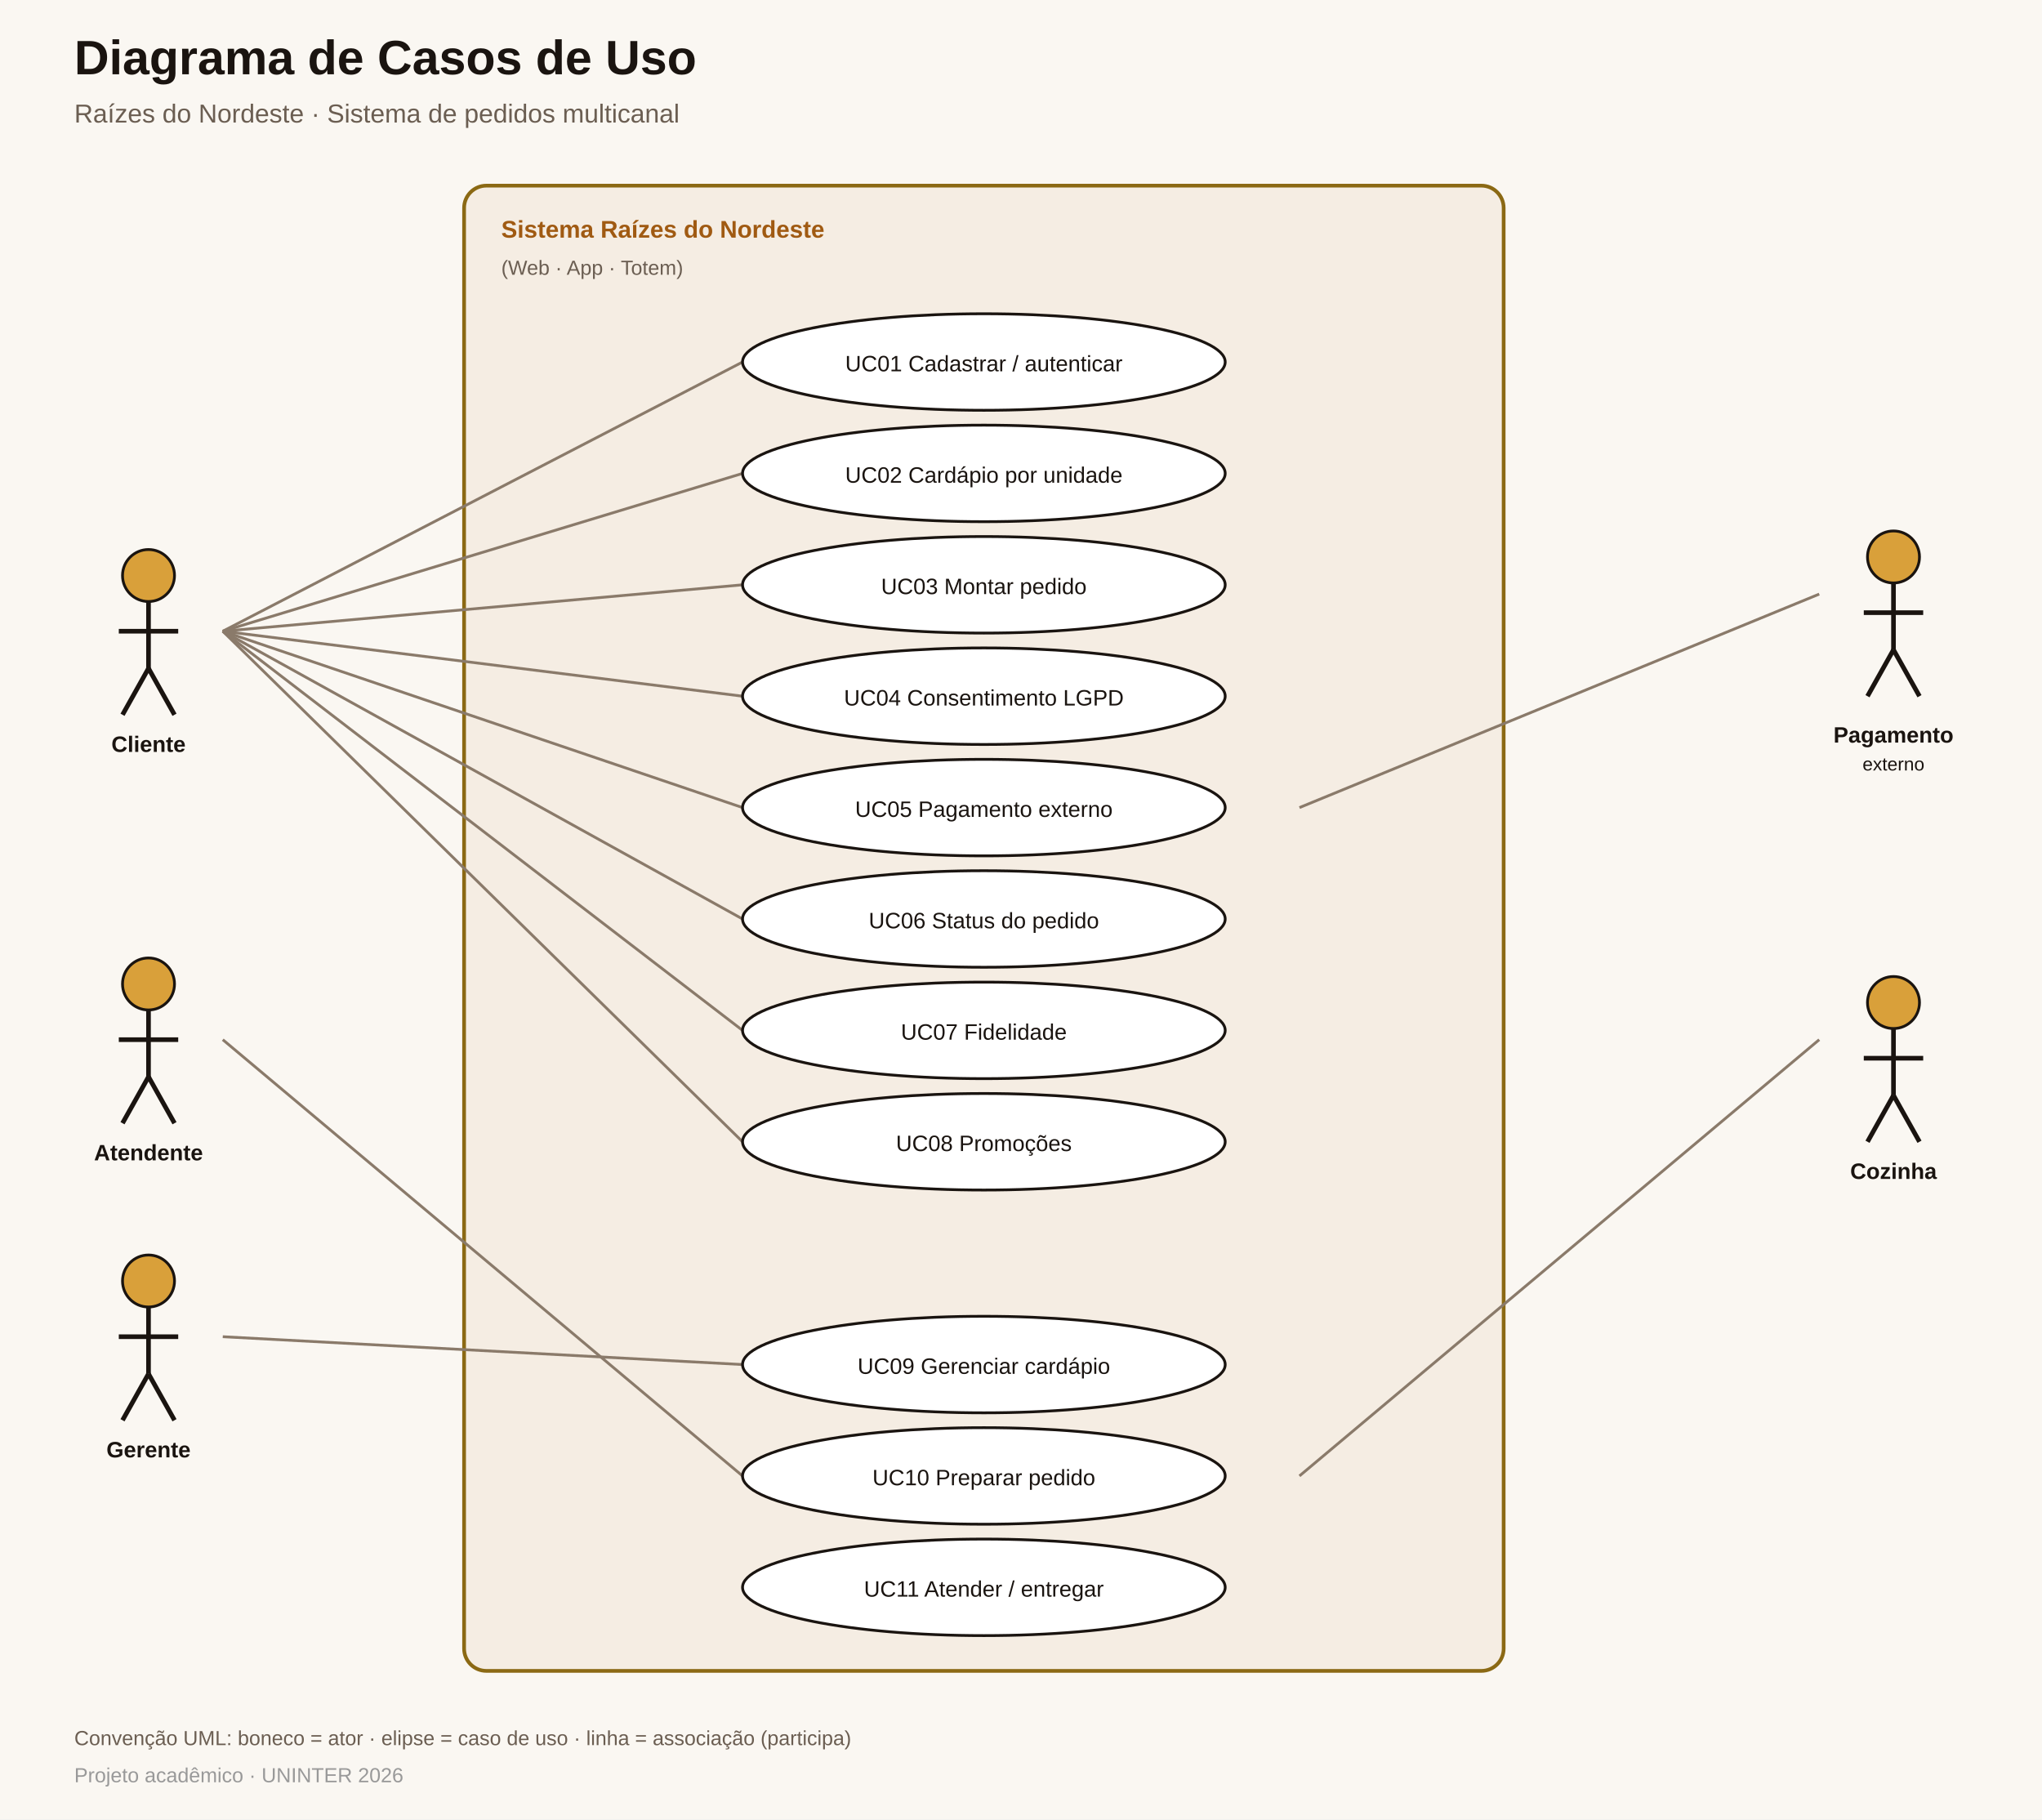
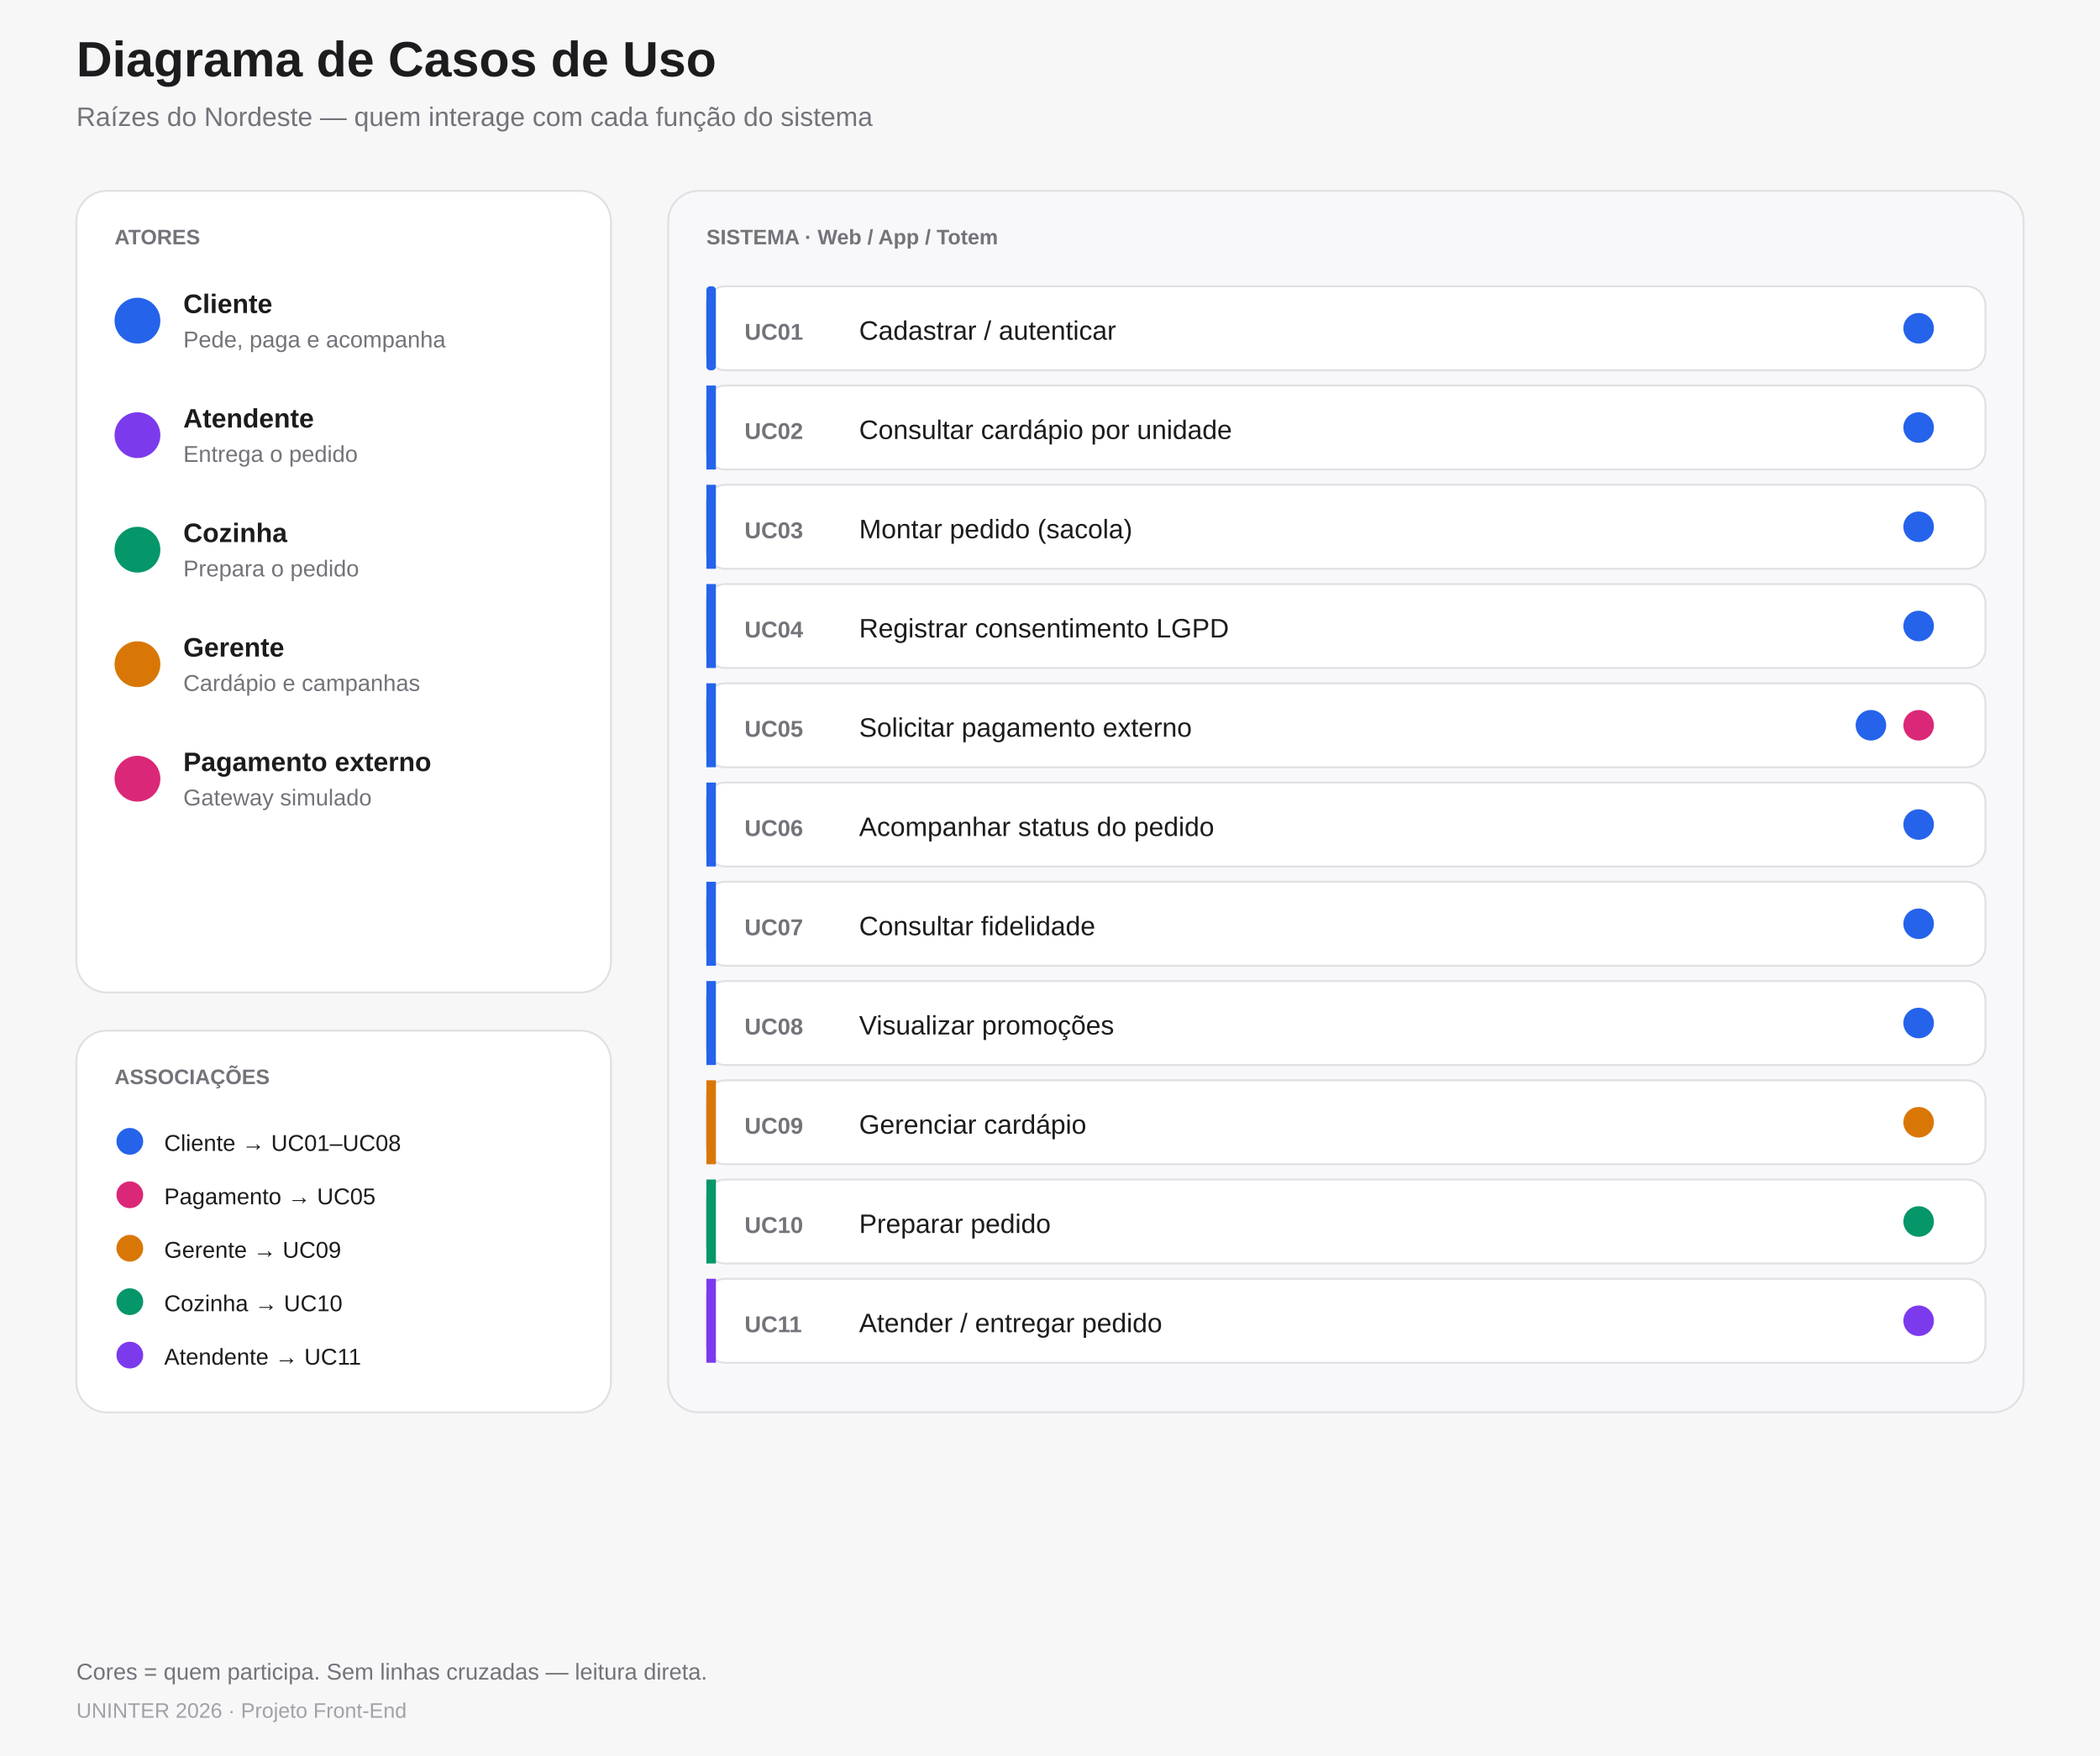
- <svg xmlns="http://www.w3.org/2000/svg" width="1100" height="980" viewBox="0 0 1100 980">
-   <rect width="1100" height="980" fill="#faf7f2" />
-   <text x="40" y="40" font-family="Arial,sans-serif" font-size="26" font-weight="bold" fill="#1a1410">Diagrama de Casos de Uso</text>
-   <text x="40" y="66" font-family="Arial,sans-serif" font-size="14" fill="#6b5e52">Raízes do Nordeste · Sistema de pedidos multicanal</text>
-   <rect x="250" y="100" width="560" height="800" rx="12" fill="#f5ede3" stroke="#8b6914" stroke-width="2" />
-   <text x="270" y="128" font-family="Arial,sans-serif" font-size="13" font-weight="bold" fill="#a05a12">Sistema Raízes do Nordeste</text>
-   <text x="270" y="148" font-family="Arial,sans-serif" font-size="11" fill="#6b5e52">(Web · App · Totem)</text>
-   <g stroke="#8a7a6a" stroke-width="1.5" fill="none">
-     <line x1="120" y1="340" x2="400" y2="195" />
-     <line x1="120" y1="340" x2="400" y2="255" />
-     <line x1="120" y1="340" x2="400" y2="315" />
-     <line x1="120" y1="340" x2="400" y2="375" />
-     <line x1="120" y1="340" x2="400" y2="435" />
-     <line x1="120" y1="340" x2="400" y2="495" />
-     <line x1="120" y1="340" x2="400" y2="555" />
-     <line x1="120" y1="340" x2="400" y2="615" />
-     <line x1="120" y1="560" x2="400" y2="795" />
-     <line x1="120" y1="720" x2="400" y2="735" />
-     <line x1="980" y1="320" x2="700" y2="435" />
-     <line x1="980" y1="560" x2="700" y2="795" />
+ <svg xmlns="http://www.w3.org/2000/svg" width="1100" height="920" viewBox="0 0 1100 920">
+   <rect width="1100" height="920" fill="#f7f7f8" />
+   <text x="40" y="40" font-family="Arial,sans-serif" font-size="26" font-weight="bold" fill="#1c1c1e">Diagrama de Casos de Uso</text>
+   <text x="40" y="66" font-family="Arial,sans-serif" font-size="14" fill="#73737a">Raízes do Nordeste — quem interage com cada função do sistema</text>
+   <rect x="40" y="100" width="280" height="420" rx="16" fill="#fff" stroke="#e0e0e4" />
+   <text x="60" y="128" font-family="Arial,sans-serif" font-size="11" font-weight="bold" fill="#73737a">ATORES</text>
+   <circle cx="72" cy="168" r="12" fill="#2563eb" />
+   <text x="96" y="164" font-family="Arial,sans-serif" font-size="14" font-weight="bold" fill="#1c1c1e">Cliente</text>
+   <text x="96" y="182" font-family="Arial,sans-serif" font-size="12" fill="#73737a">Pede, paga e acompanha</text>
+   <circle cx="72" cy="228" r="12" fill="#7c3aed" />
+   <text x="96" y="224" font-family="Arial,sans-serif" font-size="14" font-weight="bold" fill="#1c1c1e">Atendente</text>
+   <text x="96" y="242" font-family="Arial,sans-serif" font-size="12" fill="#73737a">Entrega o pedido</text>
+   <circle cx="72" cy="288" r="12" fill="#059669" />
+   <text x="96" y="284" font-family="Arial,sans-serif" font-size="14" font-weight="bold" fill="#1c1c1e">Cozinha</text>
+   <text x="96" y="302" font-family="Arial,sans-serif" font-size="12" fill="#73737a">Prepara o pedido</text>
+   <circle cx="72" cy="348" r="12" fill="#d97706" />
+   <text x="96" y="344" font-family="Arial,sans-serif" font-size="14" font-weight="bold" fill="#1c1c1e">Gerente</text>
+   <text x="96" y="362" font-family="Arial,sans-serif" font-size="12" fill="#73737a">Cardápio e campanhas</text>
+   <circle cx="72" cy="408" r="12" fill="#db2777" />
+   <text x="96" y="404" font-family="Arial,sans-serif" font-size="14" font-weight="bold" fill="#1c1c1e">Pagamento externo</text>
+   <text x="96" y="422" font-family="Arial,sans-serif" font-size="12" fill="#73737a">Gateway simulado</text>
+   <rect x="350" y="100" width="710" height="640" rx="16" fill="#f8f8fa" stroke="#e0e0e4" />
+   <text x="370" y="128" font-family="Arial,sans-serif" font-size="11" font-weight="bold" fill="#73737a">SISTEMA  ·  Web / App / Totem</text>
+   <g font-family="Arial,sans-serif">
+     <rect x="370" y="150" width="670" height="44" rx="10" fill="#fff" stroke="#e0e0e4" />
+     <rect x="370" y="150" width="5" height="44" rx="2" fill="#2563eb" />
+     <text x="390" y="178" font-size="12" font-weight="bold" fill="#73737a">UC01</text>
+     <text x="450" y="178" font-size="14" fill="#1c1c1e">Cadastrar / autenticar</text>
+     <circle cx="1005" cy="172" r="8" fill="#2563eb" />
+     <rect x="370" y="202" width="670" height="44" rx="10" fill="#fff" stroke="#e0e0e4" />
+     <rect x="370" y="202" width="5" height="44" fill="#2563eb" />
+     <text x="390" y="230" font-size="12" font-weight="bold" fill="#73737a">UC02</text>
+     <text x="450" y="230" font-size="14" fill="#1c1c1e">Consultar cardápio por unidade</text>
+     <circle cx="1005" cy="224" r="8" fill="#2563eb" />
+     <rect x="370" y="254" width="670" height="44" rx="10" fill="#fff" stroke="#e0e0e4" />
+     <rect x="370" y="254" width="5" height="44" fill="#2563eb" />
+     <text x="390" y="282" font-size="12" font-weight="bold" fill="#73737a">UC03</text>
+     <text x="450" y="282" font-size="14" fill="#1c1c1e">Montar pedido (sacola)</text>
+     <circle cx="1005" cy="276" r="8" fill="#2563eb" />
+     <rect x="370" y="306" width="670" height="44" rx="10" fill="#fff" stroke="#e0e0e4" />
+     <rect x="370" y="306" width="5" height="44" fill="#2563eb" />
+     <text x="390" y="334" font-size="12" font-weight="bold" fill="#73737a">UC04</text>
+     <text x="450" y="334" font-size="14" fill="#1c1c1e">Registrar consentimento LGPD</text>
+     <circle cx="1005" cy="328" r="8" fill="#2563eb" />
+     <rect x="370" y="358" width="670" height="44" rx="10" fill="#fff" stroke="#e0e0e4" />
+     <rect x="370" y="358" width="5" height="44" fill="#2563eb" />
+     <text x="390" y="386" font-size="12" font-weight="bold" fill="#73737a">UC05</text>
+     <text x="450" y="386" font-size="14" fill="#1c1c1e">Solicitar pagamento externo</text>
+     <circle cx="980" cy="380" r="8" fill="#2563eb" />
+     <circle cx="1005" cy="380" r="8" fill="#db2777" />
+     <rect x="370" y="410" width="670" height="44" rx="10" fill="#fff" stroke="#e0e0e4" />
+     <rect x="370" y="410" width="5" height="44" fill="#2563eb" />
+     <text x="390" y="438" font-size="12" font-weight="bold" fill="#73737a">UC06</text>
+     <text x="450" y="438" font-size="14" fill="#1c1c1e">Acompanhar status do pedido</text>
+     <circle cx="1005" cy="432" r="8" fill="#2563eb" />
+     <rect x="370" y="462" width="670" height="44" rx="10" fill="#fff" stroke="#e0e0e4" />
+     <rect x="370" y="462" width="5" height="44" fill="#2563eb" />
+     <text x="390" y="490" font-size="12" font-weight="bold" fill="#73737a">UC07</text>
+     <text x="450" y="490" font-size="14" fill="#1c1c1e">Consultar fidelidade</text>
+     <circle cx="1005" cy="484" r="8" fill="#2563eb" />
+     <rect x="370" y="514" width="670" height="44" rx="10" fill="#fff" stroke="#e0e0e4" />
+     <rect x="370" y="514" width="5" height="44" fill="#2563eb" />
+     <text x="390" y="542" font-size="12" font-weight="bold" fill="#73737a">UC08</text>
+     <text x="450" y="542" font-size="14" fill="#1c1c1e">Visualizar promoções</text>
+     <circle cx="1005" cy="536" r="8" fill="#2563eb" />
+     <rect x="370" y="566" width="670" height="44" rx="10" fill="#fff" stroke="#e0e0e4" />
+     <rect x="370" y="566" width="5" height="44" fill="#d97706" />
+     <text x="390" y="594" font-size="12" font-weight="bold" fill="#73737a">UC09</text>
+     <text x="450" y="594" font-size="14" fill="#1c1c1e">Gerenciar cardápio</text>
+     <circle cx="1005" cy="588" r="8" fill="#d97706" />
+     <rect x="370" y="618" width="670" height="44" rx="10" fill="#fff" stroke="#e0e0e4" />
+     <rect x="370" y="618" width="5" height="44" fill="#059669" />
+     <text x="390" y="646" font-size="12" font-weight="bold" fill="#73737a">UC10</text>
+     <text x="450" y="646" font-size="14" fill="#1c1c1e">Preparar pedido</text>
+     <circle cx="1005" cy="640" r="8" fill="#059669" />
+     <rect x="370" y="670" width="670" height="44" rx="10" fill="#fff" stroke="#e0e0e4" />
+     <rect x="370" y="670" width="5" height="44" fill="#7c3aed" />
+     <text x="390" y="698" font-size="12" font-weight="bold" fill="#73737a">UC11</text>
+     <text x="450" y="698" font-size="14" fill="#1c1c1e">Atender / entregar pedido</text>
+     <circle cx="1005" cy="692" r="8" fill="#7c3aed" />
  </g>
-   <g font-family="Arial,sans-serif" font-size="12" text-anchor="middle" fill="#1a1410">
-     <ellipse cx="530" cy="195" rx="130" ry="26" fill="#fff" stroke="#1a1410" stroke-width="1.5" />
-     <text x="530" y="200">UC01  Cadastrar / autenticar</text>
-     <ellipse cx="530" cy="255" rx="130" ry="26" fill="#fff" stroke="#1a1410" stroke-width="1.5" />
-     <text x="530" y="260">UC02  Cardápio por unidade</text>
-     <ellipse cx="530" cy="315" rx="130" ry="26" fill="#fff" stroke="#1a1410" stroke-width="1.5" />
-     <text x="530" y="320">UC03  Montar pedido</text>
-     <ellipse cx="530" cy="375" rx="130" ry="26" fill="#fff" stroke="#1a1410" stroke-width="1.5" />
-     <text x="530" y="380">UC04  Consentimento LGPD</text>
-     <ellipse cx="530" cy="435" rx="130" ry="26" fill="#fff" stroke="#1a1410" stroke-width="1.5" />
-     <text x="530" y="440">UC05  Pagamento externo</text>
-     <ellipse cx="530" cy="495" rx="130" ry="26" fill="#fff" stroke="#1a1410" stroke-width="1.5" />
-     <text x="530" y="500">UC06  Status do pedido</text>
-     <ellipse cx="530" cy="555" rx="130" ry="26" fill="#fff" stroke="#1a1410" stroke-width="1.5" />
-     <text x="530" y="560">UC07  Fidelidade</text>
-     <ellipse cx="530" cy="615" rx="130" ry="26" fill="#fff" stroke="#1a1410" stroke-width="1.5" />
-     <text x="530" y="620">UC08  Promoções</text>
-     <ellipse cx="530" cy="735" rx="130" ry="26" fill="#fff" stroke="#1a1410" stroke-width="1.5" />
-     <text x="530" y="740">UC09  Gerenciar cardápio</text>
-     <ellipse cx="530" cy="795" rx="130" ry="26" fill="#fff" stroke="#1a1410" stroke-width="1.5" />
-     <text x="530" y="800">UC10  Preparar pedido</text>
-     <ellipse cx="530" cy="855" rx="130" ry="26" fill="#fff" stroke="#1a1410" stroke-width="1.5" />
-     <text x="530" y="860">UC11  Atender / entregar</text>
-   </g>
-   <g fill="#d9a03a" stroke="#1a1410" stroke-width="1.5">
-     <circle cx="80" cy="310" r="14" />
-     <circle cx="80" cy="530" r="14" />
-     <circle cx="80" cy="690" r="14" />
-   </g>
-   <g stroke="#1a1410" stroke-width="2.5" fill="none">
-     <line x1="80" y1="324" x2="80" y2="360" />
-     <line x1="64" y1="340" x2="96" y2="340" />
-     <line x1="80" y1="360" x2="66" y2="385" />
-     <line x1="80" y1="360" x2="94" y2="385" />
-     <line x1="80" y1="544" x2="80" y2="580" />
-     <line x1="64" y1="560" x2="96" y2="560" />
-     <line x1="80" y1="580" x2="66" y2="605" />
-     <line x1="80" y1="580" x2="94" y2="605" />
-     <line x1="80" y1="704" x2="80" y2="740" />
-     <line x1="64" y1="720" x2="96" y2="720" />
-     <line x1="80" y1="740" x2="66" y2="765" />
-     <line x1="80" y1="740" x2="94" y2="765" />
-   </g>
-   <g font-family="Arial,sans-serif" font-size="12" font-weight="bold" text-anchor="middle" fill="#1a1410">
-     <text x="80" y="405">Cliente</text>
-     <text x="80" y="625">Atendente</text>
-     <text x="80" y="785">Gerente</text>
-   </g>
-   <g fill="#d9a03a" stroke="#1a1410" stroke-width="1.5">
-     <circle cx="1020" cy="300" r="14" />
-     <circle cx="1020" cy="540" r="14" />
-   </g>
-   <g stroke="#1a1410" stroke-width="2.5" fill="none">
-     <line x1="1020" y1="314" x2="1020" y2="350" />
-     <line x1="1004" y1="330" x2="1036" y2="330" />
-     <line x1="1020" y1="350" x2="1006" y2="375" />
-     <line x1="1020" y1="350" x2="1034" y2="375" />
-     <line x1="1020" y1="554" x2="1020" y2="590" />
-     <line x1="1004" y1="570" x2="1036" y2="570" />
-     <line x1="1020" y1="590" x2="1006" y2="615" />
-     <line x1="1020" y1="590" x2="1034" y2="615" />
-   </g>
-   <g font-family="Arial,sans-serif" font-size="12" font-weight="bold" text-anchor="middle" fill="#1a1410">
-     <text x="1020" y="400">Pagamento</text>
-     <text x="1020" y="415" font-size="10" font-weight="normal">externo</text>
-     <text x="1020" y="635">Cozinha</text>
-   </g>
-   <text x="40" y="940" font-family="Arial,sans-serif" font-size="11" fill="#6b5e52">Convenção UML: boneco = ator · elipse = caso de uso · linha = associação (participa)</text>
-   <text x="40" y="960" font-family="Arial,sans-serif" font-size="11" fill="#999">Projeto acadêmico · UNINTER 2026</text>
+   <rect x="40" y="540" width="280" height="200" rx="16" fill="#fff" stroke="#e0e0e4" />
+   <text x="60" y="568" font-family="Arial,sans-serif" font-size="11" font-weight="bold" fill="#73737a">ASSOCIAÇÕES</text>
+   <circle cx="68" cy="598" r="7" fill="#2563eb" />
+   <text x="86" y="603" font-family="Arial,sans-serif" font-size="12" fill="#1c1c1e">Cliente → UC01–UC08</text>
+   <circle cx="68" cy="626" r="7" fill="#db2777" />
+   <text x="86" y="631" font-family="Arial,sans-serif" font-size="12" fill="#1c1c1e">Pagamento → UC05</text>
+   <circle cx="68" cy="654" r="7" fill="#d97706" />
+   <text x="86" y="659" font-family="Arial,sans-serif" font-size="12" fill="#1c1c1e">Gerente → UC09</text>
+   <circle cx="68" cy="682" r="7" fill="#059669" />
+   <text x="86" y="687" font-family="Arial,sans-serif" font-size="12" fill="#1c1c1e">Cozinha → UC10</text>
+   <circle cx="68" cy="710" r="7" fill="#7c3aed" />
+   <text x="86" y="715" font-family="Arial,sans-serif" font-size="12" fill="#1c1c1e">Atendente → UC11</text>
+   <text x="40" y="880" font-family="Arial,sans-serif" font-size="12" fill="#73737a">Cores = quem participa. Sem linhas cruzadas — leitura direta.</text>
+   <text x="40" y="900" font-family="Arial,sans-serif" font-size="11" fill="#a1a1a8">UNINTER 2026 · Projeto Front-End</text>
</svg>
